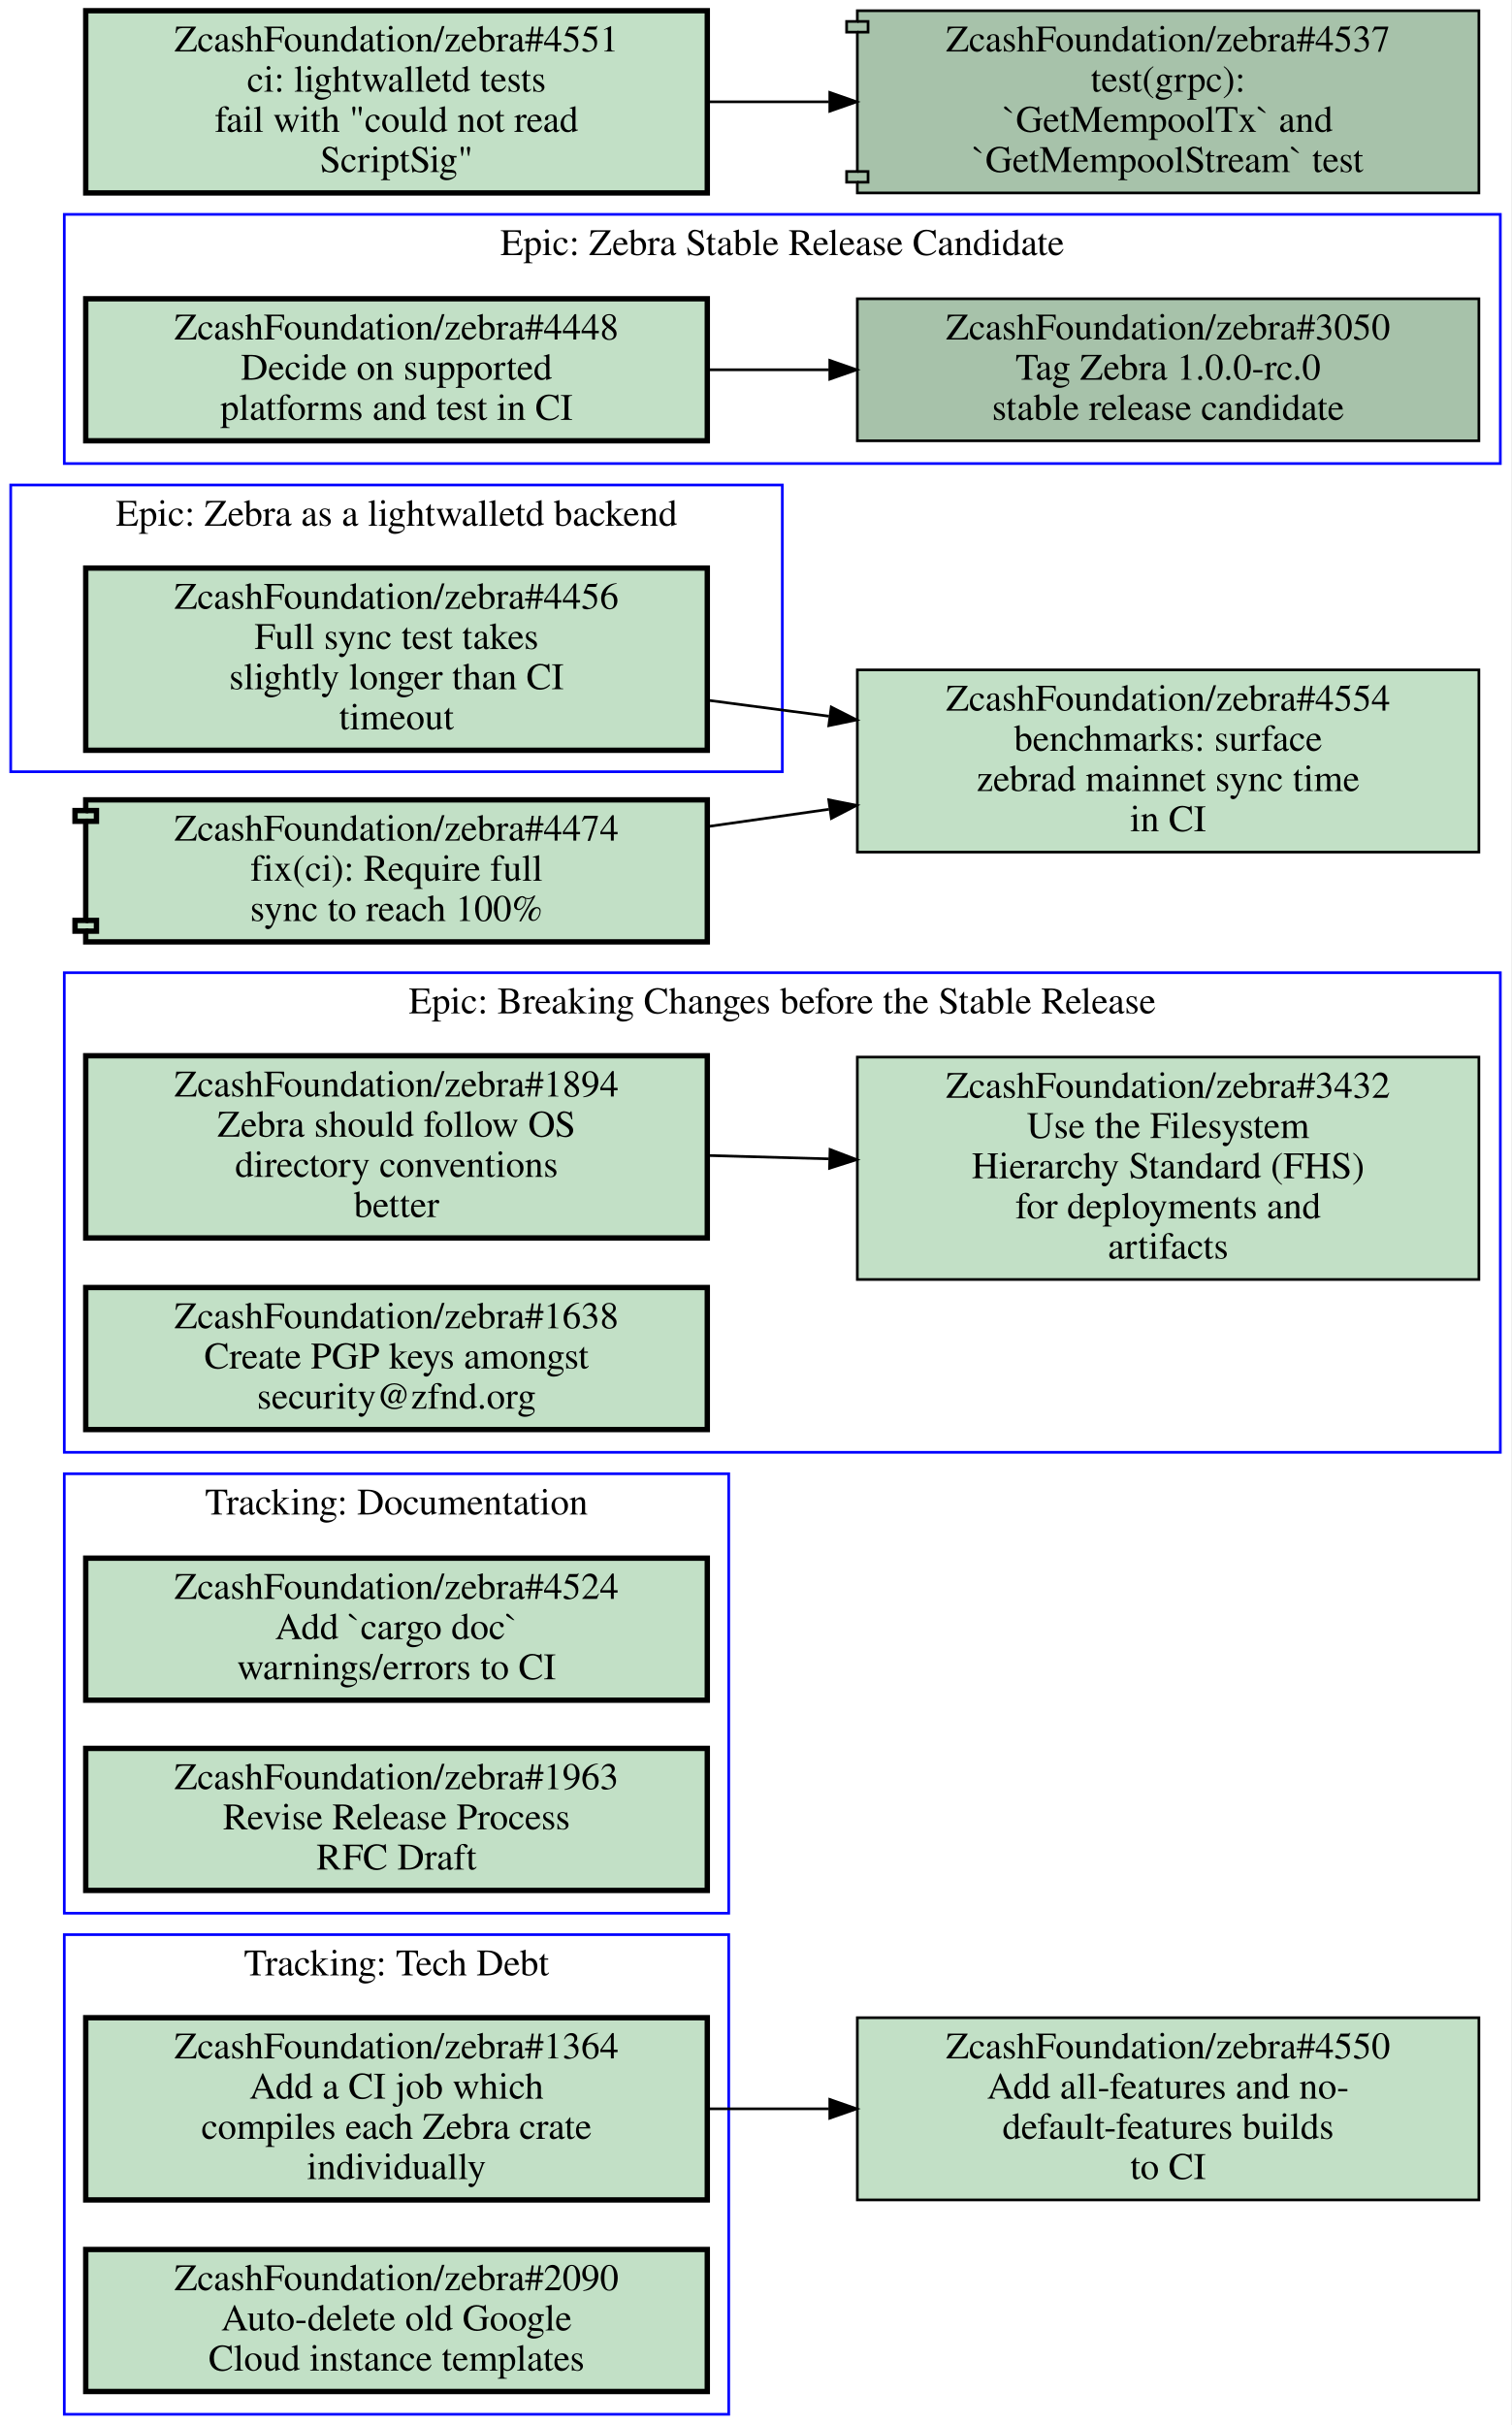
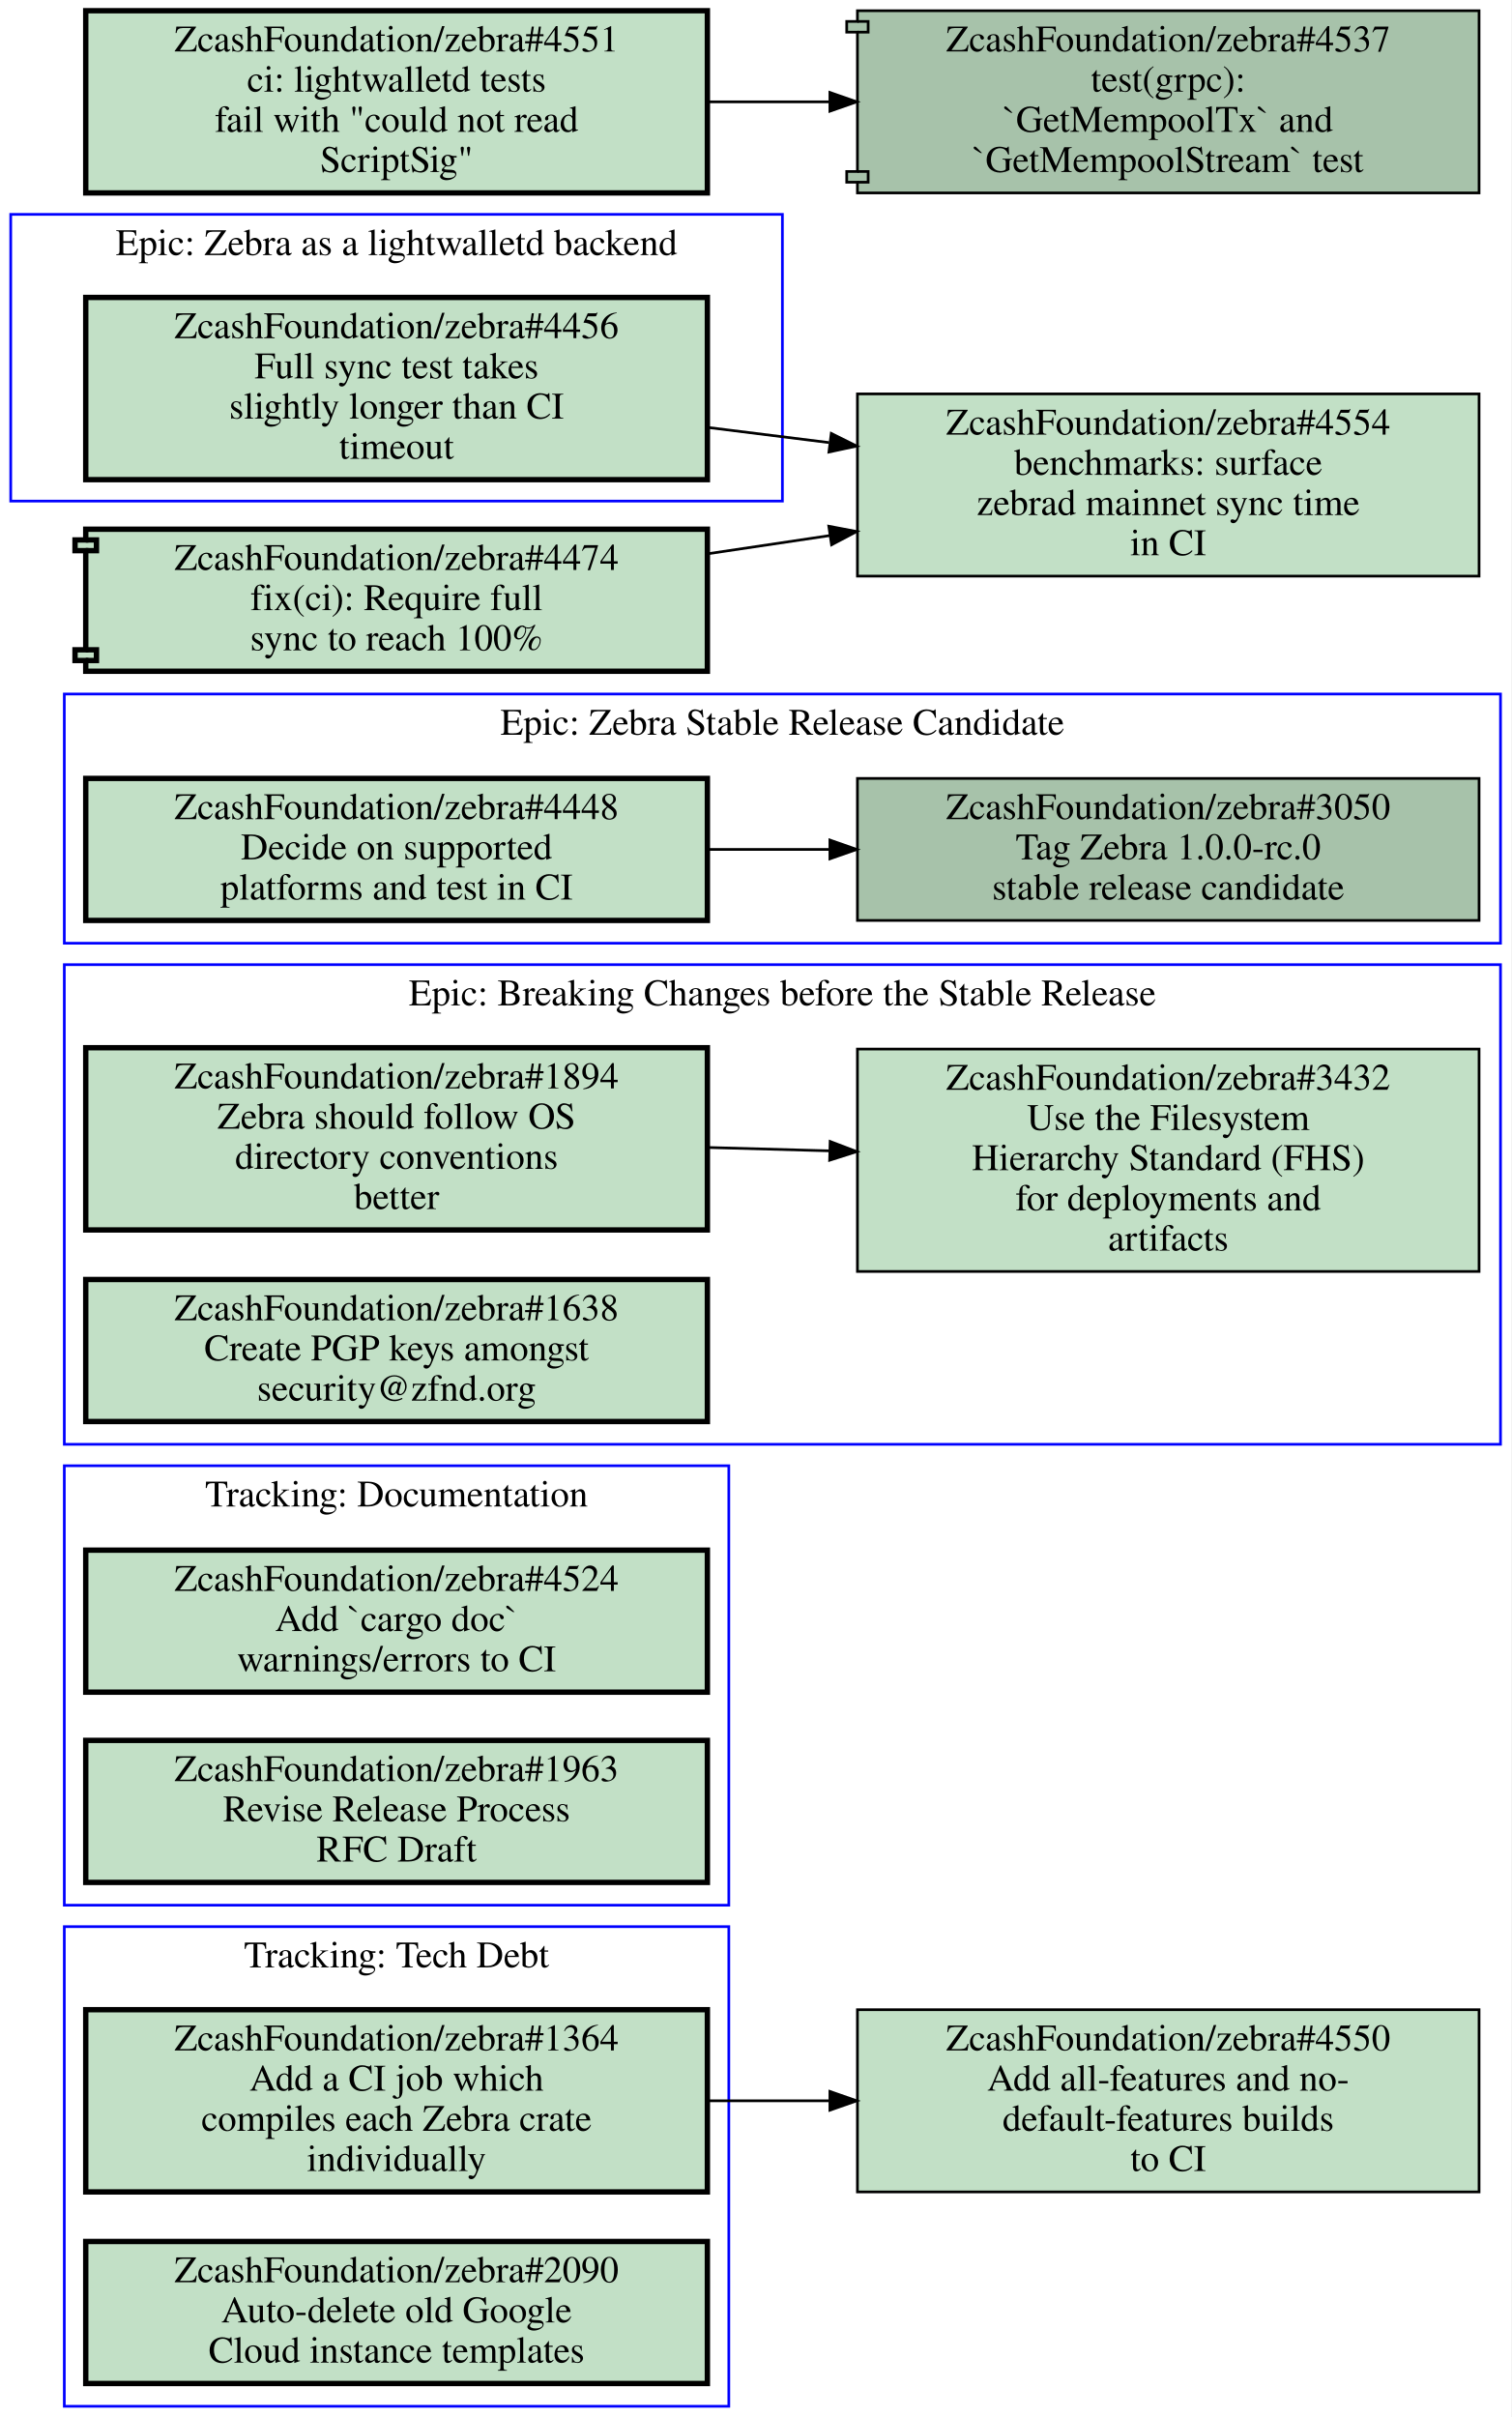
- <svg xmlns="http://www.w3.org/2000/svg" xmlns:xlink="http://www.w3.org/1999/xlink" width="564pt" height="905pt" viewBox="0.00 0.00 564.00 905.00">
-   <g id="graph0" class="graph" transform="scale(1 1) rotate(0) translate(4 901)">
-     <polygon fill="#ffffff" stroke="transparent" points="-4,4 -4,-901 560,-901 560,4 -4,4" />
+ <svg xmlns="http://www.w3.org/2000/svg" xmlns:xlink="http://www.w3.org/1999/xlink" width="564pt" height="902pt" viewBox="0.00 0.00 564.00 902.00">
+   <g id="graph0" class="graph" transform="scale(1 1) rotate(0) translate(4 898)">
+     <polygon fill="#ffffff" stroke="transparent" points="-4,4 -4,-898 560,-898 560,4 -4,4" />
    <g id="clust1" class="cluster">
      <polygon fill="none" stroke="#0000ff" points="20,-359 20,-538 556,-538 556,-359 20,-359" />
      <text text-anchor="middle" x="288" y="-522.8" font-family="Times,serif" font-size="14.00" fill="#000000">Epic: Breaking Changes before the Stable Release</text>
    </g>
    <g id="clust2" class="cluster">
+       <polygon fill="none" stroke="#0000ff" points="20,-546 20,-639 556,-639 556,-546 20,-546" />
+       <text text-anchor="middle" x="288" y="-623.8" font-family="Times,serif" font-size="14.00" fill="#000000">Epic: Zebra Stable Release Candidate</text>
+     </g>
+     <g id="clust3" class="cluster">
+       <polygon fill="none" stroke="#0000ff" points="0,-711 0,-818 288,-818 288,-711 0,-711" />
+       <text text-anchor="middle" x="144" y="-802.8" font-family="Times,serif" font-size="14.00" fill="#000000">Epic: Zebra as a lightwalletd backend</text>
+     </g>
+     <g id="clust4" class="cluster">
+       <polygon fill="none" stroke="#0000ff" points="20,0 20,-179 268,-179 268,0 20,0" />
+       <text text-anchor="middle" x="144" y="-163.8" font-family="Times,serif" font-size="14.00" fill="#000000">Tracking: Tech Debt</text>
+     </g>
+     <g id="clust5" class="cluster">
      <polygon fill="none" stroke="#0000ff" points="20,-187 20,-351 268,-351 268,-187 20,-187" />
      <text text-anchor="middle" x="144" y="-335.8" font-family="Times,serif" font-size="14.00" fill="#000000">Tracking: Documentation</text>
-     </g>
-     <g id="clust3" class="cluster">
-       <polygon fill="none" stroke="#0000ff" points="20,-728 20,-821 556,-821 556,-728 20,-728" />
-       <text text-anchor="middle" x="288" y="-805.8" font-family="Times,serif" font-size="14.00" fill="#000000">Epic: Zebra Stable Release Candidate</text>
-     </g>
-     <g id="clust4" class="cluster">
-       <polygon fill="none" stroke="#0000ff" points="0,-613 0,-720 288,-720 288,-613 0,-613" />
-       <text text-anchor="middle" x="144" y="-704.8" font-family="Times,serif" font-size="14.00" fill="#000000">Epic: Zebra as a lightwalletd backend</text>
-     </g>
-     <g id="clust5" class="cluster">
-       <polygon fill="none" stroke="#0000ff" points="20,0 20,-179 268,-179 268,0 20,0" />
-       <text text-anchor="middle" x="144" y="-163.8" font-family="Times,serif" font-size="14.00" fill="#000000">Tracking: Tech Debt</text>
    </g>
    <g id="node1" class="node open">
      <g id="a_node1">
        <a xlink:href="https://github.com/ZcashFoundation/zebra/issues/1894" xlink:title="ZcashFoundation/zebra#1894&#10;Zebra should follow OS&#10;directory conventions&#10;better" target="_blank">
          <polygon fill="#c2e0c6" stroke="#000000" stroke-width="2" points="260,-507 28,-507 28,-439 260,-439 260,-507" />
          <text text-anchor="middle" x="144" y="-491.8" font-family="Times,serif" font-size="14.00" fill="#000000">ZcashFoundation/zebra#1894</text>
          <text text-anchor="middle" x="144" y="-476.8" font-family="Times,serif" font-size="14.00" fill="#000000">Zebra should follow OS</text>
          <text text-anchor="middle" x="144" y="-461.8" font-family="Times,serif" font-size="14.00" fill="#000000">directory conventions</text>
          <text text-anchor="middle" x="144" y="-446.8" font-family="Times,serif" font-size="14.00" fill="#000000">better</text>
        </a>
      </g>
    </g>
    <g id="node2" class="node open">
      <g id="a_node2">
        <a xlink:href="https://github.com/ZcashFoundation/zebra/issues/3432" xlink:title="ZcashFoundation/zebra#3432&#10;Use the Filesystem&#10;Hierarchy Standard (FHS)&#10;for deployments and&#10;artifacts" target="_blank">
          <polygon fill="#c2e0c6" stroke="#000000" points="548,-506.5 316,-506.5 316,-423.5 548,-423.5 548,-506.5" />
          <text text-anchor="middle" x="432" y="-491.3" font-family="Times,serif" font-size="14.00" fill="#000000">ZcashFoundation/zebra#3432</text>
          <text text-anchor="middle" x="432" y="-476.3" font-family="Times,serif" font-size="14.00" fill="#000000">Use the Filesystem</text>
          <text text-anchor="middle" x="432" y="-461.3" font-family="Times,serif" font-size="14.00" fill="#000000">Hierarchy Standard (FHS)</text>
          <text text-anchor="middle" x="432" y="-446.3" font-family="Times,serif" font-size="14.00" fill="#000000">for deployments and</text>
          <text text-anchor="middle" x="432" y="-431.3" font-family="Times,serif" font-size="14.00" fill="#000000">artifacts</text>
        </a>
      </g>
    </g>
    <g id="edge1" class="edge">
      <path fill="none" stroke="#000000" d="M260.31,-469.77C275.15,-469.36 290.4,-468.93 305.39,-468.52" />
      <polygon fill="#000000" stroke="#000000" points="305.822,-472.009 315.72,-468.23 305.626,-465.012 305.822,-472.009" />
    </g>
    <g id="node3" class="node open">
      <g id="a_node3">
        <a xlink:href="https://github.com/ZcashFoundation/zebra/issues/1638" xlink:title="ZcashFoundation/zebra#1638&#10;Create PGP keys amongst&#10;security@zfnd.org" target="_blank">
          <polygon fill="#c2e0c6" stroke="#000000" stroke-width="2" points="260,-420.5 28,-420.5 28,-367.5 260,-367.5 260,-420.5" />
          <text text-anchor="middle" x="144" y="-405.3" font-family="Times,serif" font-size="14.00" fill="#000000">ZcashFoundation/zebra#1638</text>
          <text text-anchor="middle" x="144" y="-390.3" font-family="Times,serif" font-size="14.00" fill="#000000">Create PGP keys amongst</text>
          <text text-anchor="middle" x="144" y="-375.3" font-family="Times,serif" font-size="14.00" fill="#000000">security@zfnd.org</text>
        </a>
      </g>
    </g>
    <g id="node4" class="node open">
      <g id="a_node4">
-         <a xlink:href="https://github.com/ZcashFoundation/zebra/issues/4524" xlink:title="ZcashFoundation/zebra#4524&#10;Add `cargo doc`&#10;warnings/errors to CI" target="_blank">
-           <polygon fill="#c2e0c6" stroke="#000000" stroke-width="2" points="260,-319.5 28,-319.5 28,-266.5 260,-266.5 260,-319.5" />
-           <text text-anchor="middle" x="144" y="-304.3" font-family="Times,serif" font-size="14.00" fill="#000000">ZcashFoundation/zebra#4524</text>
-           <text text-anchor="middle" x="144" y="-289.3" font-family="Times,serif" font-size="14.00" fill="#000000">Add `cargo doc`</text>
-           <text text-anchor="middle" x="144" y="-274.3" font-family="Times,serif" font-size="14.00" fill="#000000">warnings/errors to CI</text>
+         <a xlink:href="https://github.com/ZcashFoundation/zebra/issues/3050" xlink:title="ZcashFoundation/zebra#3050&#10;Tag Zebra 1.0.0-rc.0&#10;stable release candidate" target="_blank">
+           <polygon fill="#a7c2aa" stroke="#000000" points="548,-607.5 316,-607.5 316,-554.5 548,-554.5 548,-607.5" />
+           <text text-anchor="middle" x="432" y="-592.3" font-family="Times,serif" font-size="14.00" fill="#000000">ZcashFoundation/zebra#3050</text>
+           <text text-anchor="middle" x="432" y="-577.3" font-family="Times,serif" font-size="14.00" fill="#000000">Tag Zebra 1.0.0-rc.0</text>
+           <text text-anchor="middle" x="432" y="-562.3" font-family="Times,serif" font-size="14.00" fill="#000000">stable release candidate</text>
        </a>
      </g>
    </g>
    <g id="node5" class="node open">
      <g id="a_node5">
-         <a xlink:href="https://github.com/ZcashFoundation/zebra/issues/1963" xlink:title="ZcashFoundation/zebra#1963&#10;Revise Release Process&#10;RFC Draft" target="_blank">
-           <polygon fill="#c2e0c6" stroke="#000000" stroke-width="2" points="260,-248.5 28,-248.5 28,-195.5 260,-195.5 260,-248.5" />
-           <text text-anchor="middle" x="144" y="-233.3" font-family="Times,serif" font-size="14.00" fill="#000000">ZcashFoundation/zebra#1963</text>
-           <text text-anchor="middle" x="144" y="-218.3" font-family="Times,serif" font-size="14.00" fill="#000000">Revise Release Process</text>
-           <text text-anchor="middle" x="144" y="-203.3" font-family="Times,serif" font-size="14.00" fill="#000000">RFC Draft</text>
-         </a>
-       </g>
+         <a xlink:href="https://github.com/ZcashFoundation/zebra/issues/4448" xlink:title="ZcashFoundation/zebra#4448&#10;Decide on supported&#10;platforms and test in CI" target="_blank">
+           <polygon fill="#c2e0c6" stroke="#000000" stroke-width="2" points="260,-607.5 28,-607.5 28,-554.5 260,-554.5 260,-607.5" />
+           <text text-anchor="middle" x="144" y="-592.3" font-family="Times,serif" font-size="14.00" fill="#000000">ZcashFoundation/zebra#4448</text>
+           <text text-anchor="middle" x="144" y="-577.3" font-family="Times,serif" font-size="14.00" fill="#000000">Decide on supported</text>
+           <text text-anchor="middle" x="144" y="-562.3" font-family="Times,serif" font-size="14.00" fill="#000000">platforms and test in CI</text>
+         </a>
+       </g>
+     </g>
+     <g id="edge2" class="edge">
+       <path fill="none" stroke="#000000" d="M260.31,-581C275.15,-581 290.4,-581 305.39,-581" />
+       <polygon fill="#000000" stroke="#000000" points="305.72,-584.5 315.72,-581 305.72,-577.5 305.72,-584.5" />
    </g>
    <g id="node6" class="node open">
      <g id="a_node6">
-         <a xlink:href="https://github.com/ZcashFoundation/zebra/issues/3050" xlink:title="ZcashFoundation/zebra#3050&#10;Tag Zebra 1.0.0-rc.0&#10;stable release candidate" target="_blank">
-           <polygon fill="#a7c2aa" stroke="#000000" points="548,-789.5 316,-789.5 316,-736.5 548,-736.5 548,-789.5" />
-           <text text-anchor="middle" x="432" y="-774.3" font-family="Times,serif" font-size="14.00" fill="#000000">ZcashFoundation/zebra#3050</text>
-           <text text-anchor="middle" x="432" y="-759.3" font-family="Times,serif" font-size="14.00" fill="#000000">Tag Zebra 1.0.0-rc.0</text>
-           <text text-anchor="middle" x="432" y="-744.3" font-family="Times,serif" font-size="14.00" fill="#000000">stable release candidate</text>
-         </a>
-       </g>
-     </g>
-     <g id="node7" class="node open">
-       <g id="a_node7">
-         <a xlink:href="https://github.com/ZcashFoundation/zebra/issues/4448" xlink:title="ZcashFoundation/zebra#4448&#10;Decide on supported&#10;platforms and test in CI" target="_blank">
-           <polygon fill="#c2e0c6" stroke="#000000" stroke-width="2" points="260,-789.5 28,-789.5 28,-736.5 260,-736.5 260,-789.5" />
-           <text text-anchor="middle" x="144" y="-774.3" font-family="Times,serif" font-size="14.00" fill="#000000">ZcashFoundation/zebra#4448</text>
-           <text text-anchor="middle" x="144" y="-759.3" font-family="Times,serif" font-size="14.00" fill="#000000">Decide on supported</text>
-           <text text-anchor="middle" x="144" y="-744.3" font-family="Times,serif" font-size="14.00" fill="#000000">platforms and test in CI</text>
-         </a>
-       </g>
-     </g>
-     <g id="edge2" class="edge">
-       <path fill="none" stroke="#000000" d="M260.31,-763C275.15,-763 290.4,-763 305.39,-763" />
-       <polygon fill="#000000" stroke="#000000" points="305.72,-766.5 315.72,-763 305.72,-759.5 305.72,-766.5" />
-     </g>
-     <g id="node8" class="node open">
-       <g id="a_node8">
        <a xlink:href="https://github.com/ZcashFoundation/zebra/issues/4456" xlink:title="ZcashFoundation/zebra#4456&#10;Full sync test takes&#10;slightly longer than CI&#10;timeout" target="_blank">
-           <polygon fill="#c2e0c6" stroke="#000000" stroke-width="2" points="260,-689 28,-689 28,-621 260,-621 260,-689" />
-           <text text-anchor="middle" x="144" y="-673.8" font-family="Times,serif" font-size="14.00" fill="#000000">ZcashFoundation/zebra#4456</text>
-           <text text-anchor="middle" x="144" y="-658.8" font-family="Times,serif" font-size="14.00" fill="#000000">Full sync test takes</text>
-           <text text-anchor="middle" x="144" y="-643.8" font-family="Times,serif" font-size="14.00" fill="#000000">slightly longer than CI</text>
-           <text text-anchor="middle" x="144" y="-628.8" font-family="Times,serif" font-size="14.00" fill="#000000">timeout</text>
+           <polygon fill="#c2e0c6" stroke="#000000" stroke-width="2" points="260,-787 28,-787 28,-719 260,-719 260,-787" />
+           <text text-anchor="middle" x="144" y="-771.8" font-family="Times,serif" font-size="14.00" fill="#000000">ZcashFoundation/zebra#4456</text>
+           <text text-anchor="middle" x="144" y="-756.8" font-family="Times,serif" font-size="14.00" fill="#000000">Full sync test takes</text>
+           <text text-anchor="middle" x="144" y="-741.8" font-family="Times,serif" font-size="14.00" fill="#000000">slightly longer than CI</text>
+           <text text-anchor="middle" x="144" y="-726.8" font-family="Times,serif" font-size="14.00" fill="#000000">timeout</text>
        </a>
      </g>
    </g>
    <g id="node12" class="node open">
      <g id="a_node12">
        <a xlink:href="https://github.com/ZcashFoundation/zebra/issues/4554" xlink:title="ZcashFoundation/zebra#4554&#10;benchmarks: surface&#10;zebrad mainnet sync time&#10;in CI" target="_blank">
-           <polygon fill="#c2e0c6" stroke="#000000" points="548,-651 316,-651 316,-583 548,-583 548,-651" />
-           <text text-anchor="middle" x="432" y="-635.8" font-family="Times,serif" font-size="14.00" fill="#000000">ZcashFoundation/zebra#4554</text>
-           <text text-anchor="middle" x="432" y="-620.8" font-family="Times,serif" font-size="14.00" fill="#000000">benchmarks: surface</text>
-           <text text-anchor="middle" x="432" y="-605.8" font-family="Times,serif" font-size="14.00" fill="#000000">zebrad mainnet sync time</text>
-           <text text-anchor="middle" x="432" y="-590.8" font-family="Times,serif" font-size="14.00" fill="#000000">in CI</text>
+           <polygon fill="#c2e0c6" stroke="#000000" points="548,-751 316,-751 316,-683 548,-683 548,-751" />
+           <text text-anchor="middle" x="432" y="-735.8" font-family="Times,serif" font-size="14.00" fill="#000000">ZcashFoundation/zebra#4554</text>
+           <text text-anchor="middle" x="432" y="-720.8" font-family="Times,serif" font-size="14.00" fill="#000000">benchmarks: surface</text>
+           <text text-anchor="middle" x="432" y="-705.8" font-family="Times,serif" font-size="14.00" fill="#000000">zebrad mainnet sync time</text>
+           <text text-anchor="middle" x="432" y="-690.8" font-family="Times,serif" font-size="14.00" fill="#000000">in CI</text>
        </a>
      </g>
    </g>
    <g id="edge4" class="edge">
-       <path fill="none" stroke="#000000" d="M260.31,-639.65C275.15,-637.7 290.4,-635.68 305.39,-633.71" />
-       <polygon fill="#000000" stroke="#000000" points="306.267,-637.124 315.72,-632.34 305.347,-630.185 306.267,-637.124" />
-     </g>
-     <g id="node9" class="node open">
-       <g id="a_node9">
+       <path fill="none" stroke="#000000" d="M260.31,-738.46C275.15,-736.61 290.4,-734.7 305.39,-732.83" />
+       <polygon fill="#000000" stroke="#000000" points="306.235,-736.251 315.72,-731.53 305.361,-729.306 306.235,-736.251" />
+     </g>
+     <g id="node7" class="node open">
+       <g id="a_node7">
        <a xlink:href="https://github.com/ZcashFoundation/zebra/issues/1364" xlink:title="ZcashFoundation/zebra#1364&#10;Add a CI job which&#10;compiles each Zebra crate&#10;individually" target="_blank">
          <polygon fill="#c2e0c6" stroke="#000000" stroke-width="2" points="260,-148 28,-148 28,-80 260,-80 260,-148" />
          <text text-anchor="middle" x="144" y="-132.8" font-family="Times,serif" font-size="14.00" fill="#000000">ZcashFoundation/zebra#1364</text>
          <text text-anchor="middle" x="144" y="-117.8" font-family="Times,serif" font-size="14.00" fill="#000000">Add a CI job which</text>
          <text text-anchor="middle" x="144" y="-102.8" font-family="Times,serif" font-size="14.00" fill="#000000">compiles each Zebra crate</text>
          <text text-anchor="middle" x="144" y="-87.8" font-family="Times,serif" font-size="14.00" fill="#000000">individually</text>
        </a>
      </g>
    </g>
    <g id="node11" class="node open">
      <g id="a_node11">
        <a xlink:href="https://github.com/ZcashFoundation/zebra/issues/4550" xlink:title="ZcashFoundation/zebra#4550&#10;Add all-features and no-&#10;default-features builds&#10;to CI" target="_blank">
          <polygon fill="#c2e0c6" stroke="#000000" points="548,-148 316,-148 316,-80 548,-80 548,-148" />
          <text text-anchor="middle" x="432" y="-132.8" font-family="Times,serif" font-size="14.00" fill="#000000">ZcashFoundation/zebra#4550</text>
          <text text-anchor="middle" x="432" y="-117.8" font-family="Times,serif" font-size="14.00" fill="#000000">Add all-features and no-</text>
          <text text-anchor="middle" x="432" y="-102.8" font-family="Times,serif" font-size="14.00" fill="#000000">default-features builds</text>
          <text text-anchor="middle" x="432" y="-87.8" font-family="Times,serif" font-size="14.00" fill="#000000">to CI</text>
        </a>
      </g>
    </g>
    <g id="edge3" class="edge">
      <path fill="none" stroke="#000000" d="M260.31,-114C275.15,-114 290.4,-114 305.39,-114" />
      <polygon fill="#000000" stroke="#000000" points="305.72,-117.5 315.72,-114 305.72,-110.5 305.72,-117.5" />
    </g>
-     <g id="node10" class="node open">
-       <g id="a_node10">
+     <g id="node8" class="node open">
+       <g id="a_node8">
        <a xlink:href="https://github.com/ZcashFoundation/zebra/issues/2090" xlink:title="ZcashFoundation/zebra#2090&#10;Auto-delete old Google&#10;Cloud instance templates" target="_blank">
          <polygon fill="#c2e0c6" stroke="#000000" stroke-width="2" points="260,-61.5 28,-61.5 28,-8.5 260,-8.5 260,-61.5" />
          <text text-anchor="middle" x="144" y="-46.3" font-family="Times,serif" font-size="14.00" fill="#000000">ZcashFoundation/zebra#2090</text>
          <text text-anchor="middle" x="144" y="-31.3" font-family="Times,serif" font-size="14.00" fill="#000000">Auto-delete old Google</text>
          <text text-anchor="middle" x="144" y="-16.3" font-family="Times,serif" font-size="14.00" fill="#000000">Cloud instance templates</text>
        </a>
      </g>
    </g>
+     <g id="node9" class="node open">
+       <g id="a_node9">
+         <a xlink:href="https://github.com/ZcashFoundation/zebra/issues/4524" xlink:title="ZcashFoundation/zebra#4524&#10;Add `cargo doc`&#10;warnings/errors to CI" target="_blank">
+           <polygon fill="#c2e0c6" stroke="#000000" stroke-width="2" points="260,-319.5 28,-319.5 28,-266.5 260,-266.5 260,-319.5" />
+           <text text-anchor="middle" x="144" y="-304.3" font-family="Times,serif" font-size="14.00" fill="#000000">ZcashFoundation/zebra#4524</text>
+           <text text-anchor="middle" x="144" y="-289.3" font-family="Times,serif" font-size="14.00" fill="#000000">Add `cargo doc`</text>
+           <text text-anchor="middle" x="144" y="-274.3" font-family="Times,serif" font-size="14.00" fill="#000000">warnings/errors to CI</text>
+         </a>
+       </g>
+     </g>
+     <g id="node10" class="node open">
+       <g id="a_node10">
+         <a xlink:href="https://github.com/ZcashFoundation/zebra/issues/1963" xlink:title="ZcashFoundation/zebra#1963&#10;Revise Release Process&#10;RFC Draft" target="_blank">
+           <polygon fill="#c2e0c6" stroke="#000000" stroke-width="2" points="260,-248.5 28,-248.5 28,-195.5 260,-195.5 260,-248.5" />
+           <text text-anchor="middle" x="144" y="-233.3" font-family="Times,serif" font-size="14.00" fill="#000000">ZcashFoundation/zebra#1963</text>
+           <text text-anchor="middle" x="144" y="-218.3" font-family="Times,serif" font-size="14.00" fill="#000000">Revise Release Process</text>
+           <text text-anchor="middle" x="144" y="-203.3" font-family="Times,serif" font-size="14.00" fill="#000000">RFC Draft</text>
+         </a>
+       </g>
+     </g>
    <g id="node13" class="node open">
      <g id="a_node13">
        <a xlink:href="https://github.com/ZcashFoundation/zebra/pull/4474" xlink:title="ZcashFoundation/zebra#4474&#10;fix(ci): Require full&#10;sync to reach 100%" target="_blank">
-           <polygon fill="#c2e0c6" stroke="#000000" stroke-width="2" points="260,-602.5 28,-602.5 28,-598.5 24,-598.5 24,-594.5 28,-594.5 28,-557.5 24,-557.5 24,-553.5 28,-553.5 28,-549.5 260,-549.5 260,-602.5" />
-           <polyline fill="none" stroke="#000000" stroke-width="2" points="28,-598.5 32,-598.5 32,-594.5 28,-594.5 " />
-           <polyline fill="none" stroke="#000000" stroke-width="2" points="28,-557.5 32,-557.5 32,-553.5 28,-553.5 " />
-           <text text-anchor="middle" x="144" y="-587.3" font-family="Times,serif" font-size="14.00" fill="#000000">ZcashFoundation/zebra#4474</text>
-           <text text-anchor="middle" x="144" y="-572.3" font-family="Times,serif" font-size="14.00" fill="#000000">fix(ci): Require full</text>
-           <text text-anchor="middle" x="144" y="-557.3" font-family="Times,serif" font-size="14.00" fill="#000000">sync to reach 100%</text>
+           <polygon fill="#c2e0c6" stroke="#000000" stroke-width="2" points="260,-700.5 28,-700.5 28,-696.5 24,-696.5 24,-692.5 28,-692.5 28,-655.5 24,-655.5 24,-651.5 28,-651.5 28,-647.5 260,-647.5 260,-700.5" />
+           <polyline fill="none" stroke="#000000" stroke-width="2" points="28,-696.5 32,-696.5 32,-692.5 28,-692.5 " />
+           <polyline fill="none" stroke="#000000" stroke-width="2" points="28,-655.5 32,-655.5 32,-651.5 28,-651.5 " />
+           <text text-anchor="middle" x="144" y="-685.3" font-family="Times,serif" font-size="14.00" fill="#000000">ZcashFoundation/zebra#4474</text>
+           <text text-anchor="middle" x="144" y="-670.3" font-family="Times,serif" font-size="14.00" fill="#000000">fix(ci): Require full</text>
+           <text text-anchor="middle" x="144" y="-655.3" font-family="Times,serif" font-size="14.00" fill="#000000">sync to reach 100%</text>
        </a>
      </g>
    </g>
    <g id="edge5" class="edge">
-       <path fill="none" stroke="#000000" d="M260.31,-592.56C275.15,-594.67 290.4,-596.84 305.39,-598.98" />
-       <polygon fill="#000000" stroke="#000000" points="305.327,-602.506 315.72,-600.45 306.313,-595.576 305.327,-602.506" />
+       <path fill="none" stroke="#000000" d="M260.31,-691.37C275.29,-693.6 290.69,-695.9 305.83,-698.16" />
+       <polygon fill="#000000" stroke="#000000" points="305.312,-701.621 315.72,-699.64 306.348,-694.698 305.312,-701.621" />
    </g>
    <g id="node14" class="node open">
      <g id="a_node14">
        <a xlink:href="https://github.com/ZcashFoundation/zebra/issues/4551" xlink:title="ZcashFoundation/zebra#4551&#10;ci: lightwalletd tests&#10;fail with &quot;could not read&#10;ScriptSig&quot;" target="_blank">
-           <polygon fill="#c2e0c6" stroke="#000000" stroke-width="2" points="260,-897 28,-897 28,-829 260,-829 260,-897" />
-           <text text-anchor="middle" x="144" y="-881.8" font-family="Times,serif" font-size="14.00" fill="#000000">ZcashFoundation/zebra#4551</text>
-           <text text-anchor="middle" x="144" y="-866.8" font-family="Times,serif" font-size="14.00" fill="#000000">ci: lightwalletd tests</text>
-           <text text-anchor="middle" x="144" y="-851.8" font-family="Times,serif" font-size="14.00" fill="#000000">fail with "could not read</text>
-           <text text-anchor="middle" x="144" y="-836.8" font-family="Times,serif" font-size="14.00" fill="#000000">ScriptSig"</text>
+           <polygon fill="#c2e0c6" stroke="#000000" stroke-width="2" points="260,-894 28,-894 28,-826 260,-826 260,-894" />
+           <text text-anchor="middle" x="144" y="-878.8" font-family="Times,serif" font-size="14.00" fill="#000000">ZcashFoundation/zebra#4551</text>
+           <text text-anchor="middle" x="144" y="-863.8" font-family="Times,serif" font-size="14.00" fill="#000000">ci: lightwalletd tests</text>
+           <text text-anchor="middle" x="144" y="-848.8" font-family="Times,serif" font-size="14.00" fill="#000000">fail with "could not read</text>
+           <text text-anchor="middle" x="144" y="-833.8" font-family="Times,serif" font-size="14.00" fill="#000000">ScriptSig"</text>
        </a>
      </g>
    </g>
    <g id="node15" class="node open">
      <g id="a_node15">
        <a xlink:href="https://github.com/ZcashFoundation/zebra/pull/4537" xlink:title="ZcashFoundation/zebra#4537&#10;test(grpc):&#10;`GetMempoolTx` and&#10;`GetMempoolStream` test" target="_blank">
-           <polygon fill="#a7c2aa" stroke="#000000" points="548,-897 316,-897 316,-893 312,-893 312,-889 316,-889 316,-837 312,-837 312,-833 316,-833 316,-829 548,-829 548,-897" />
-           <polyline fill="none" stroke="#000000" points="316,-893 320,-893 320,-889 316,-889 " />
-           <polyline fill="none" stroke="#000000" points="316,-837 320,-837 320,-833 316,-833 " />
-           <text text-anchor="middle" x="432" y="-881.8" font-family="Times,serif" font-size="14.00" fill="#000000">ZcashFoundation/zebra#4537</text>
-           <text text-anchor="middle" x="432" y="-866.8" font-family="Times,serif" font-size="14.00" fill="#000000">test(grpc):</text>
-           <text text-anchor="middle" x="432" y="-851.8" font-family="Times,serif" font-size="14.00" fill="#000000">`GetMempoolTx` and</text>
-           <text text-anchor="middle" x="432" y="-836.8" font-family="Times,serif" font-size="14.00" fill="#000000">`GetMempoolStream` test</text>
+           <polygon fill="#a7c2aa" stroke="#000000" points="548,-894 316,-894 316,-890 312,-890 312,-886 316,-886 316,-834 312,-834 312,-830 316,-830 316,-826 548,-826 548,-894" />
+           <polyline fill="none" stroke="#000000" points="316,-890 320,-890 320,-886 316,-886 " />
+           <polyline fill="none" stroke="#000000" points="316,-834 320,-834 320,-830 316,-830 " />
+           <text text-anchor="middle" x="432" y="-878.8" font-family="Times,serif" font-size="14.00" fill="#000000">ZcashFoundation/zebra#4537</text>
+           <text text-anchor="middle" x="432" y="-863.8" font-family="Times,serif" font-size="14.00" fill="#000000">test(grpc):</text>
+           <text text-anchor="middle" x="432" y="-848.8" font-family="Times,serif" font-size="14.00" fill="#000000">`GetMempoolTx` and</text>
+           <text text-anchor="middle" x="432" y="-833.8" font-family="Times,serif" font-size="14.00" fill="#000000">`GetMempoolStream` test</text>
        </a>
      </g>
    </g>
    <g id="edge6" class="edge">
-       <path fill="none" stroke="#000000" d="M260.31,-863C275.15,-863 290.4,-863 305.39,-863" />
-       <polygon fill="#000000" stroke="#000000" points="305.72,-866.5 315.72,-863 305.72,-859.5 305.72,-866.5" />
+       <path fill="none" stroke="#000000" d="M260.31,-860C275.15,-860 290.4,-860 305.39,-860" />
+       <polygon fill="#000000" stroke="#000000" points="305.72,-863.5 315.72,-860 305.72,-856.5 305.72,-863.5" />
    </g>
  </g>
</svg>
